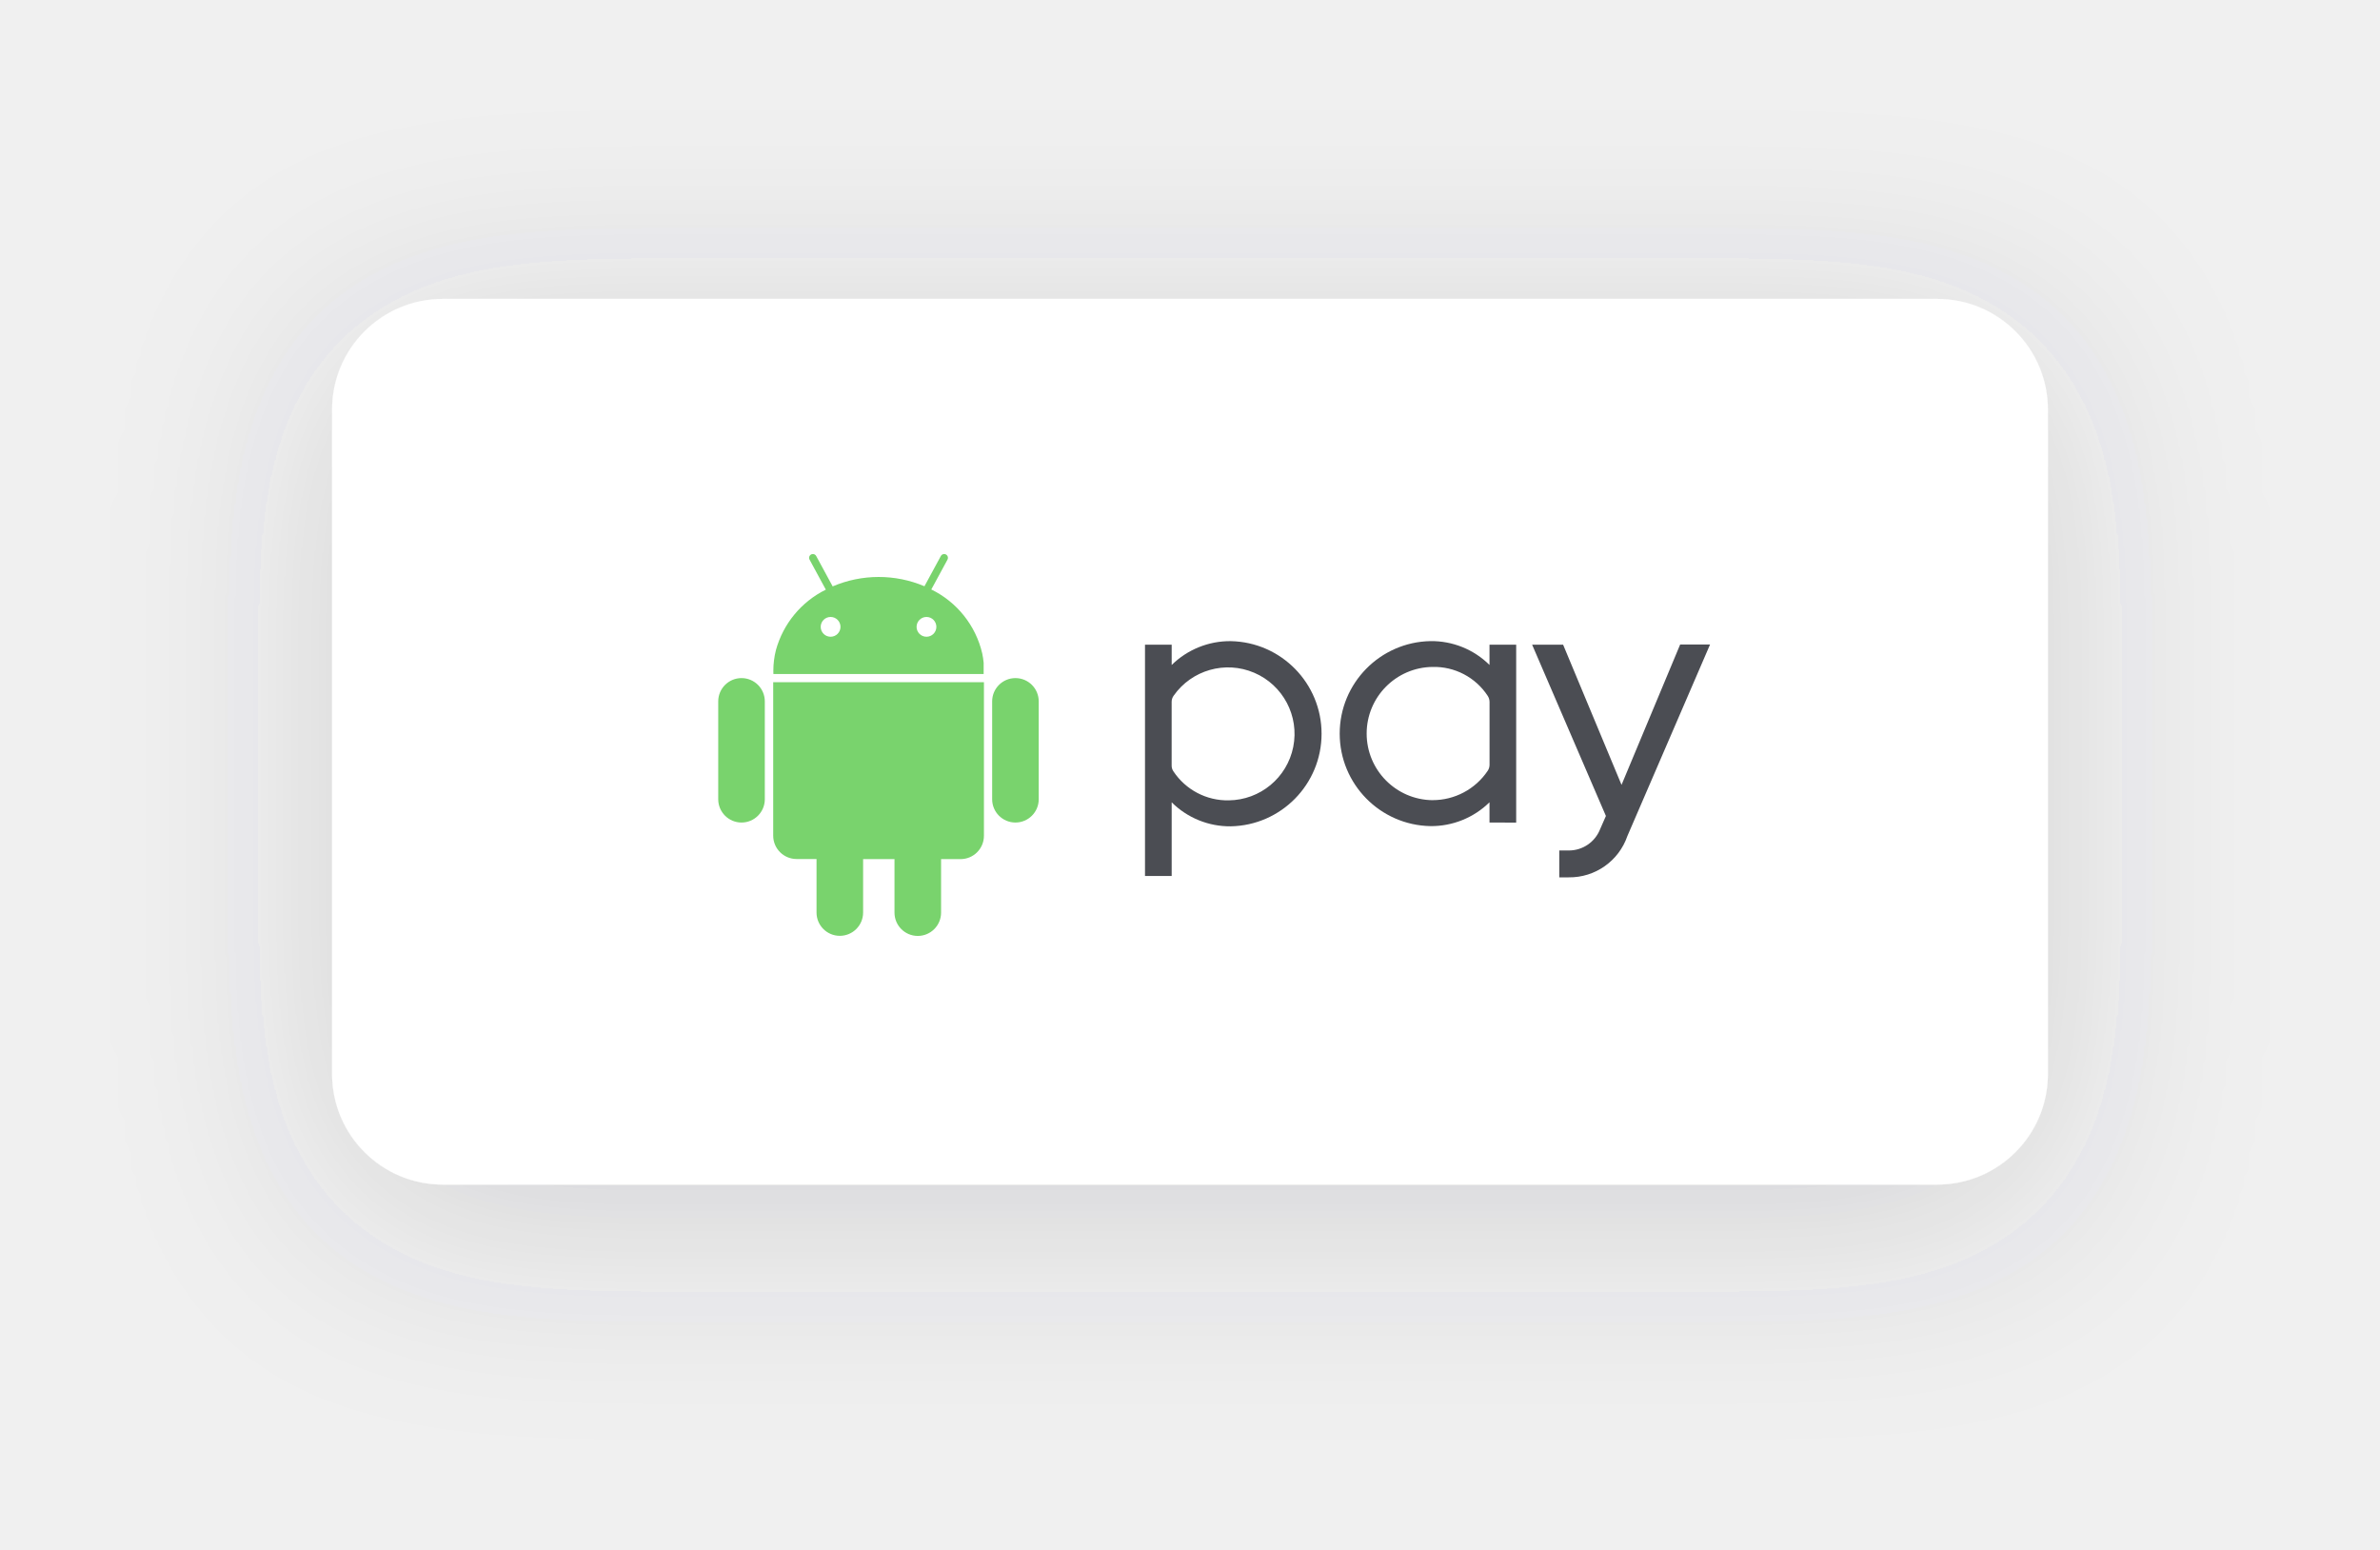
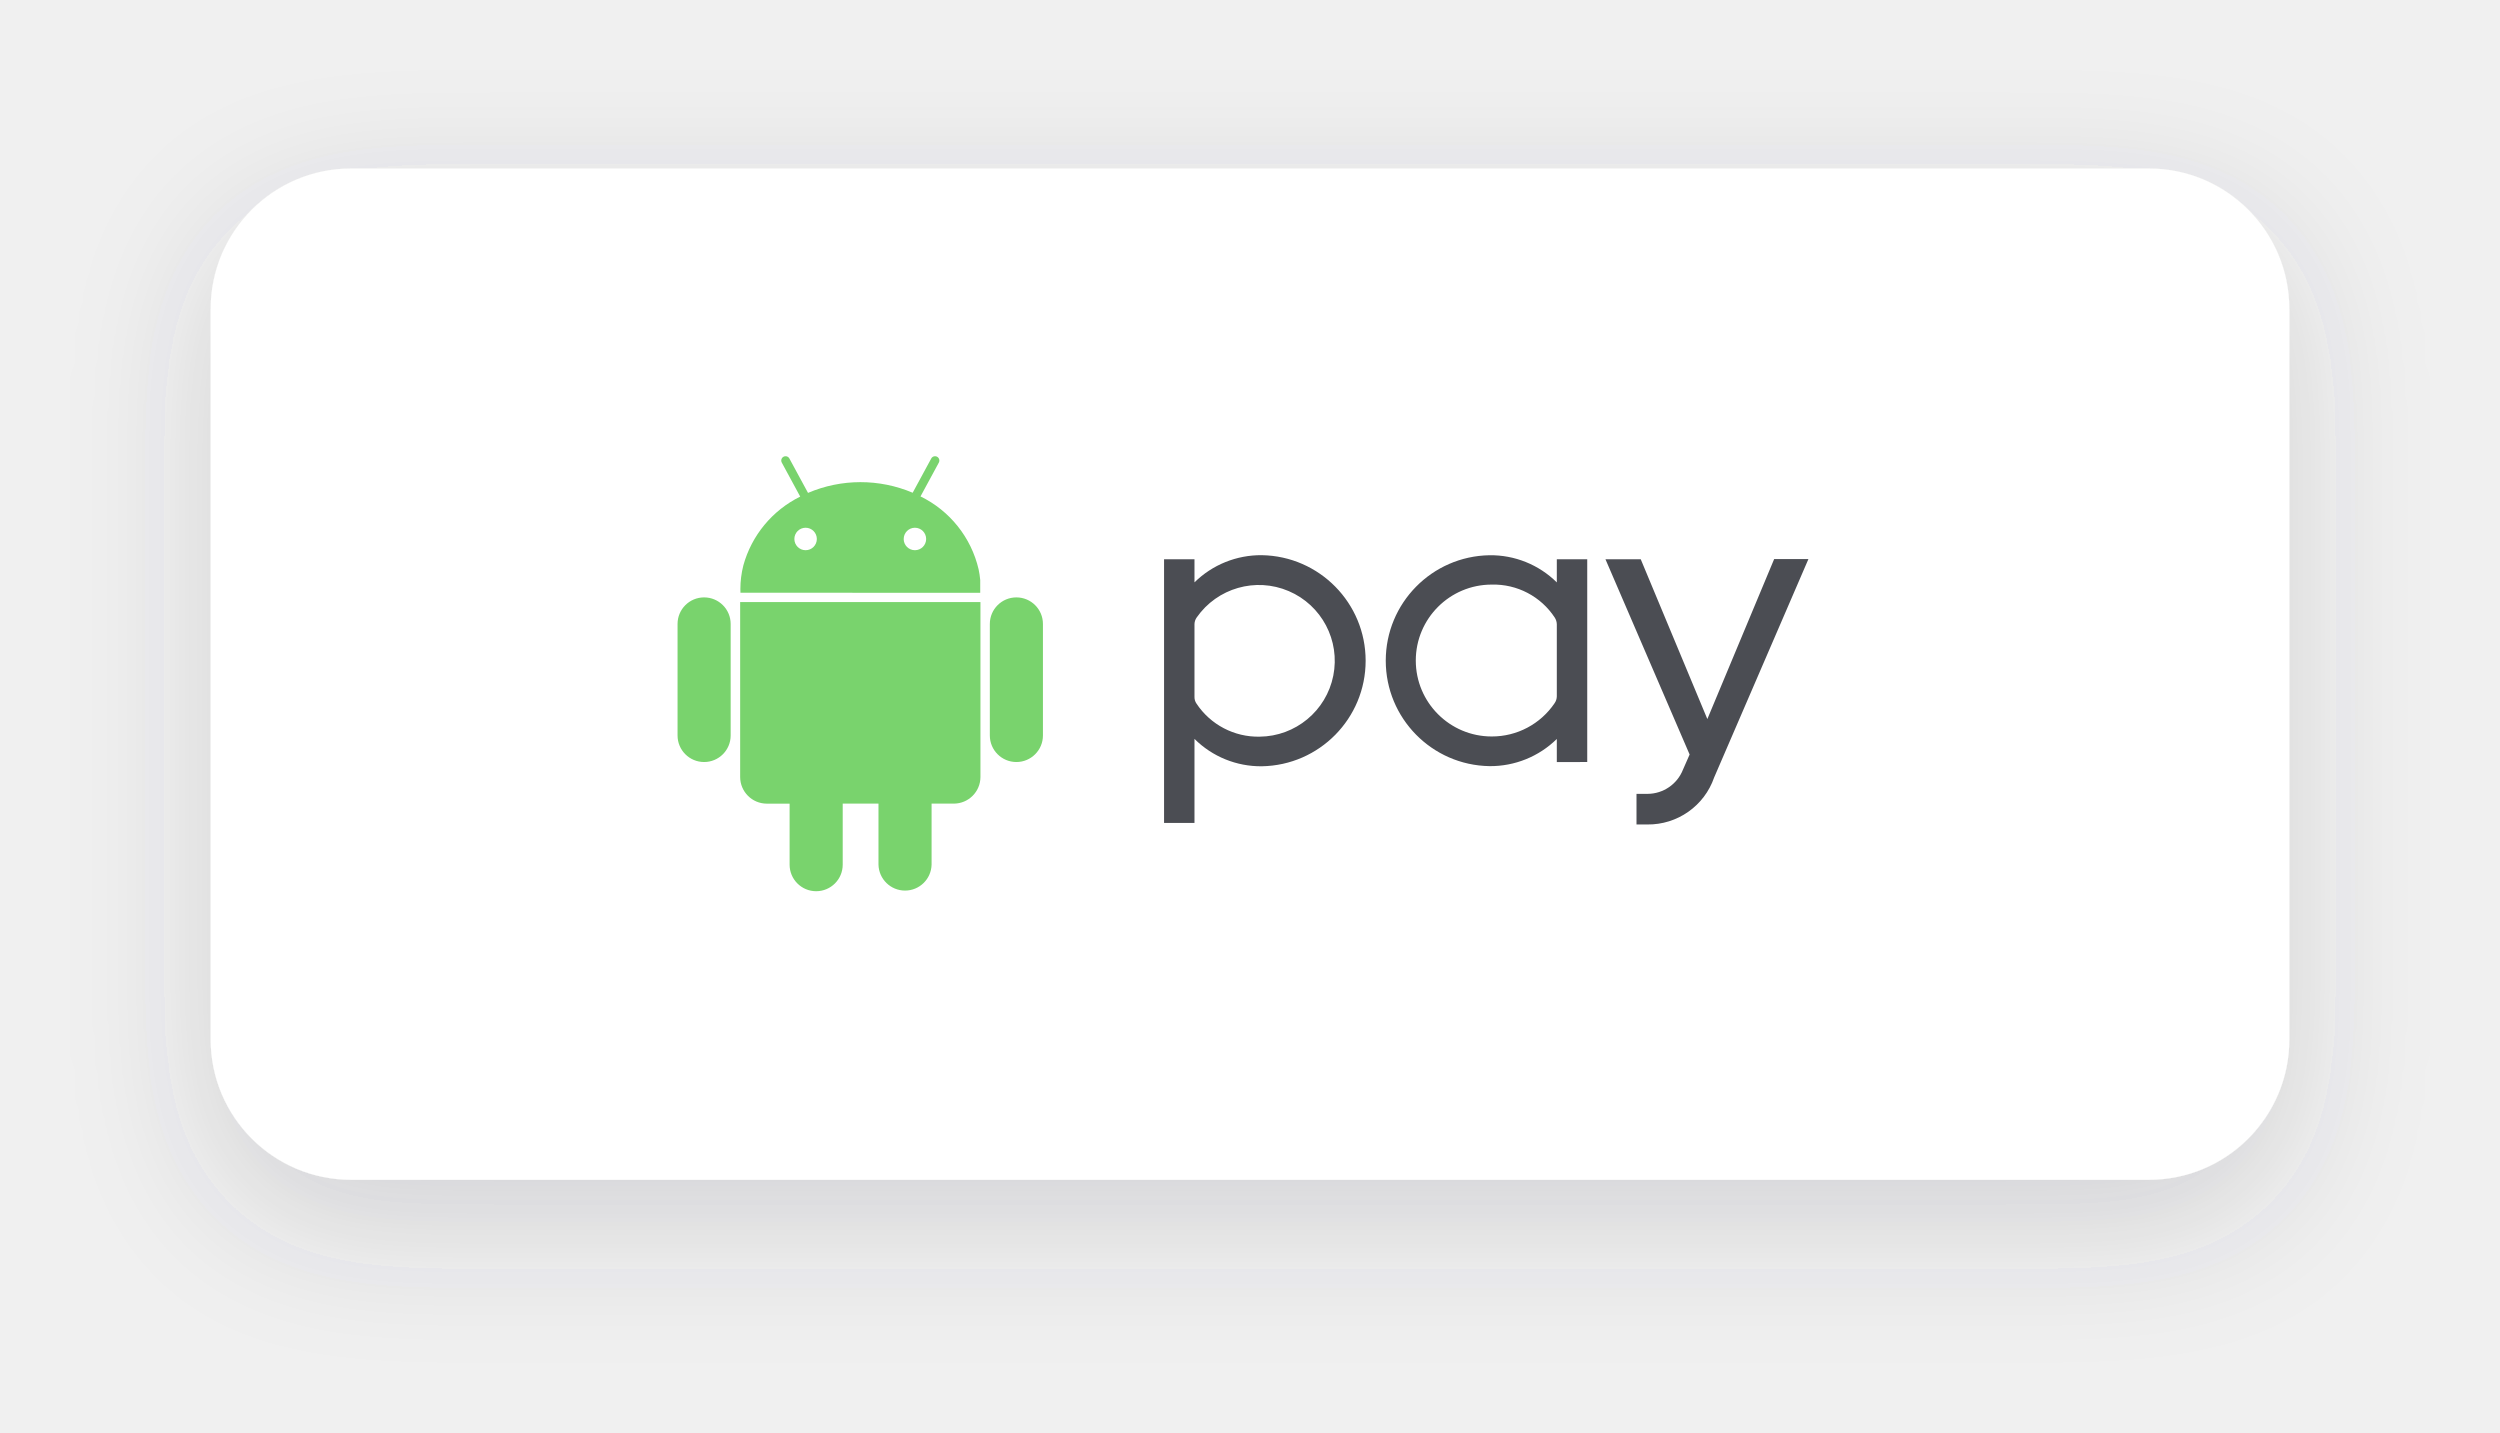
- <svg xmlns="http://www.w3.org/2000/svg" viewBox="0 0 215 139.999">
+ <svg xmlns="http://www.w3.org/2000/svg" viewBox="0 0 178 102">
  <defs>
    <style>
      .cls-1 {
        fill: #fff;
      }

      .cls-2 {
        fill: #79d36d;
      }

      .cls-3 {
        fill: #4b4d53;
      }

      .cls-4 {
        filter: url(#Rectangle_14);
      }
    </style>
-     <filter id="Rectangle_14" x="0" y="0" width="215" height="139.999" filterUnits="userSpaceOnUse">
+     <filter id="Rectangle_14" x="0" y="0" width="178" height="102" filterUnits="userSpaceOnUse">
      <feOffset dy="3" input="SourceAlpha" />
-       <feGaussianBlur stdDeviation="10" result="blur" />
+       <feGaussianBlur stdDeviation="5" result="blur" />
      <feFlood flood-color="#47494d" flood-opacity="0.161" />
      <feComposite operator="in" in2="blur" />
      <feComposite in="SourceGraphic" />
    </filter>
  </defs>
-   <g id="android" transform="translate(-380 -2145)">
-     <g class="cls-4" transform="matrix(1, 0, 0, 1, 380, 2145)">
-       <rect id="Rectangle_14-2" data-name="Rectangle 14" class="cls-1" width="155" height="79.999" rx="10" transform="translate(30 27)" />
+   <g id="android" transform="translate(-395 -2160)">
+     <g class="cls-4" transform="matrix(1, 0, 0, 1, 395, 2160)">
+       <rect id="Rectangle_14-2" data-name="Rectangle 14" class="cls-1" width="148" height="72" rx="10" transform="translate(15 12)" />
    </g>
-     <g id="Group_10" data-name="Group 10" transform="translate(444.882 2195.065)">
+     <g id="Group_10" data-name="Group 10" transform="translate(443.241 2192.481)">
      <g id="Android_Pay_logo">
        <g id="g3337">
-           <path id="path3352" class="cls-2" d="M1018.163,944.52h-.1v13.871a2.11,2.11,0,0,0,2.1,2.1h1.814v4.834a2.1,2.1,0,0,0,4.208,0V960.5h2.835v4.834a2.1,2.1,0,0,0,4.208,0V960.5H1035a2.11,2.11,0,0,0,2.1-2.1V944.52Zm4.191-5a.894.894,0,1,0,.894-.894A.894.894,0,0,0,1022.354,939.523Zm8.661,0a.894.894,0,1,0,.894-.894A.894.894,0,0,0,1031.016,939.523Zm-12.933,4.261c0-.1-.006-.192-.006-.289a7.618,7.618,0,0,1,.234-1.877,8.643,8.643,0,0,1,4.507-5.456l-1.46-2.694a.342.342,0,1,1,.6-.326l1.477,2.726a10.6,10.6,0,0,1,8.293-.012l1.471-2.714a.342.342,0,1,1,.6.326l-1.453,2.679a8.6,8.6,0,0,1,4.6,5.771,7.479,7.479,0,0,1,.13.851v1.014Zm23.968,2.472a2.1,2.1,0,0,0-4.208,0v8.838a2.1,2.1,0,0,0,4.208,0Zm-24.745,0v8.838a2.1,2.1,0,0,1-4.208,0v-8.838a2.1,2.1,0,0,1,4.208,0" transform="translate(-1013.097 -932.963)" />
-           <path id="path3354" class="cls-3" d="M1034.639,1059.013h-2.715l-5.9,14.124h1.205l-5.88-14.108h-2.8l6.667,15.474-.53,1.205a3.028,3.028,0,0,1-2.8,1.912h-.884v2.427h.852a5.534,5.534,0,0,0,5.3-3.728l7.471-17.306ZM1017.11,1075.1V1059.03h-2.41v1.832a7.443,7.443,0,0,0-5.334-2.154,8.357,8.357,0,0,0,0,16.711,7.512,7.512,0,0,0,5.334-2.153v1.832Zm-7.567-2.024a6.018,6.018,0,0,1,0-12.035,5.784,5.784,0,0,1,5,2.619,1.028,1.028,0,0,1,.161.531v5.7a.971.971,0,0,1-.176.547,5.986,5.986,0,0,1-4.981,2.635Zm-23.554,6.845v-6.652a7.457,7.457,0,0,0,5.334,2.169,8.365,8.365,0,0,0,0-16.727,7.51,7.51,0,0,0-5.334,2.154v-1.832h-2.41v20.888h2.41Zm5.158-6.829a5.86,5.86,0,0,1-5-2.619.894.894,0,0,1-.161-.531v-5.768a.944.944,0,0,1,.177-.53,6.005,6.005,0,1,1,4.981,9.448h0" transform="translate(-945.026 -1050.863)" />
+           <path id="path3352" class="cls-2" d="M1017.649,943.347h-.094v12.464a1.9,1.9,0,0,0,1.891,1.891h1.63v4.344a1.89,1.89,0,0,0,3.781,0V957.7h2.547v4.344a1.891,1.891,0,0,0,3.781,0V957.7h1.588a1.9,1.9,0,0,0,1.891-1.891V943.347Zm3.766-4.49a.8.8,0,1,0,.8-.8A.8.8,0,0,0,1021.415,938.857Zm7.783,0a.8.8,0,1,0,.8-.8A.8.8,0,0,0,1029.2,938.857Zm-11.621,3.829c0-.086-.006-.173-.006-.259a6.843,6.843,0,0,1,.211-1.687,7.766,7.766,0,0,1,4.049-4.9l-1.312-2.421a.307.307,0,1,1,.54-.293l1.328,2.45a9.52,9.52,0,0,1,7.452-.011l1.322-2.439a.307.307,0,1,1,.54.293l-1.305,2.408a7.724,7.724,0,0,1,4.136,5.186,6.7,6.7,0,0,1,.116.764v.911Zm21.536,2.221a1.89,1.89,0,0,0-3.781,0v7.941a1.89,1.89,0,0,0,3.781,0Zm-22.234,0v7.941a1.89,1.89,0,0,1-3.781,0v-7.941a1.89,1.89,0,0,1,3.781,0" transform="translate(-1013.097 -932.963)" />
+           <path id="path3354" class="cls-3" d="M1029.458,1058.982h-2.44l-5.3,12.691h1.083L1017.519,1059h-2.512l5.991,13.9-.476,1.083a2.721,2.721,0,0,1-2.512,1.718h-.794v2.18h.765a4.972,4.972,0,0,0,4.764-3.35l6.713-15.55Zm-15.75,14.452V1059h-2.166v1.646a6.688,6.688,0,0,0-4.793-1.935,7.509,7.509,0,0,0,0,15.016,6.75,6.75,0,0,0,4.793-1.935v1.646Zm-6.8-1.819a5.407,5.407,0,0,1,0-10.814,5.2,5.2,0,0,1,4.49,2.353.924.924,0,0,1,.144.477v5.125a.872.872,0,0,1-.159.491,5.379,5.379,0,0,1-4.475,2.368Zm-21.164,6.15v-5.977a6.7,6.7,0,0,0,4.793,1.949,7.516,7.516,0,0,0,0-15.03,6.748,6.748,0,0,0-4.793,1.935V1059h-2.166v18.769h2.166Zm4.634-6.136a5.265,5.265,0,0,1-4.49-2.353.8.8,0,0,1-.144-.477v-5.183a.848.848,0,0,1,.159-.476,5.4,5.4,0,1,1,4.475,8.489h0" transform="translate(-948.938 -1051.659)" />
        </g>
      </g>
    </g>
  </g>
</svg>
